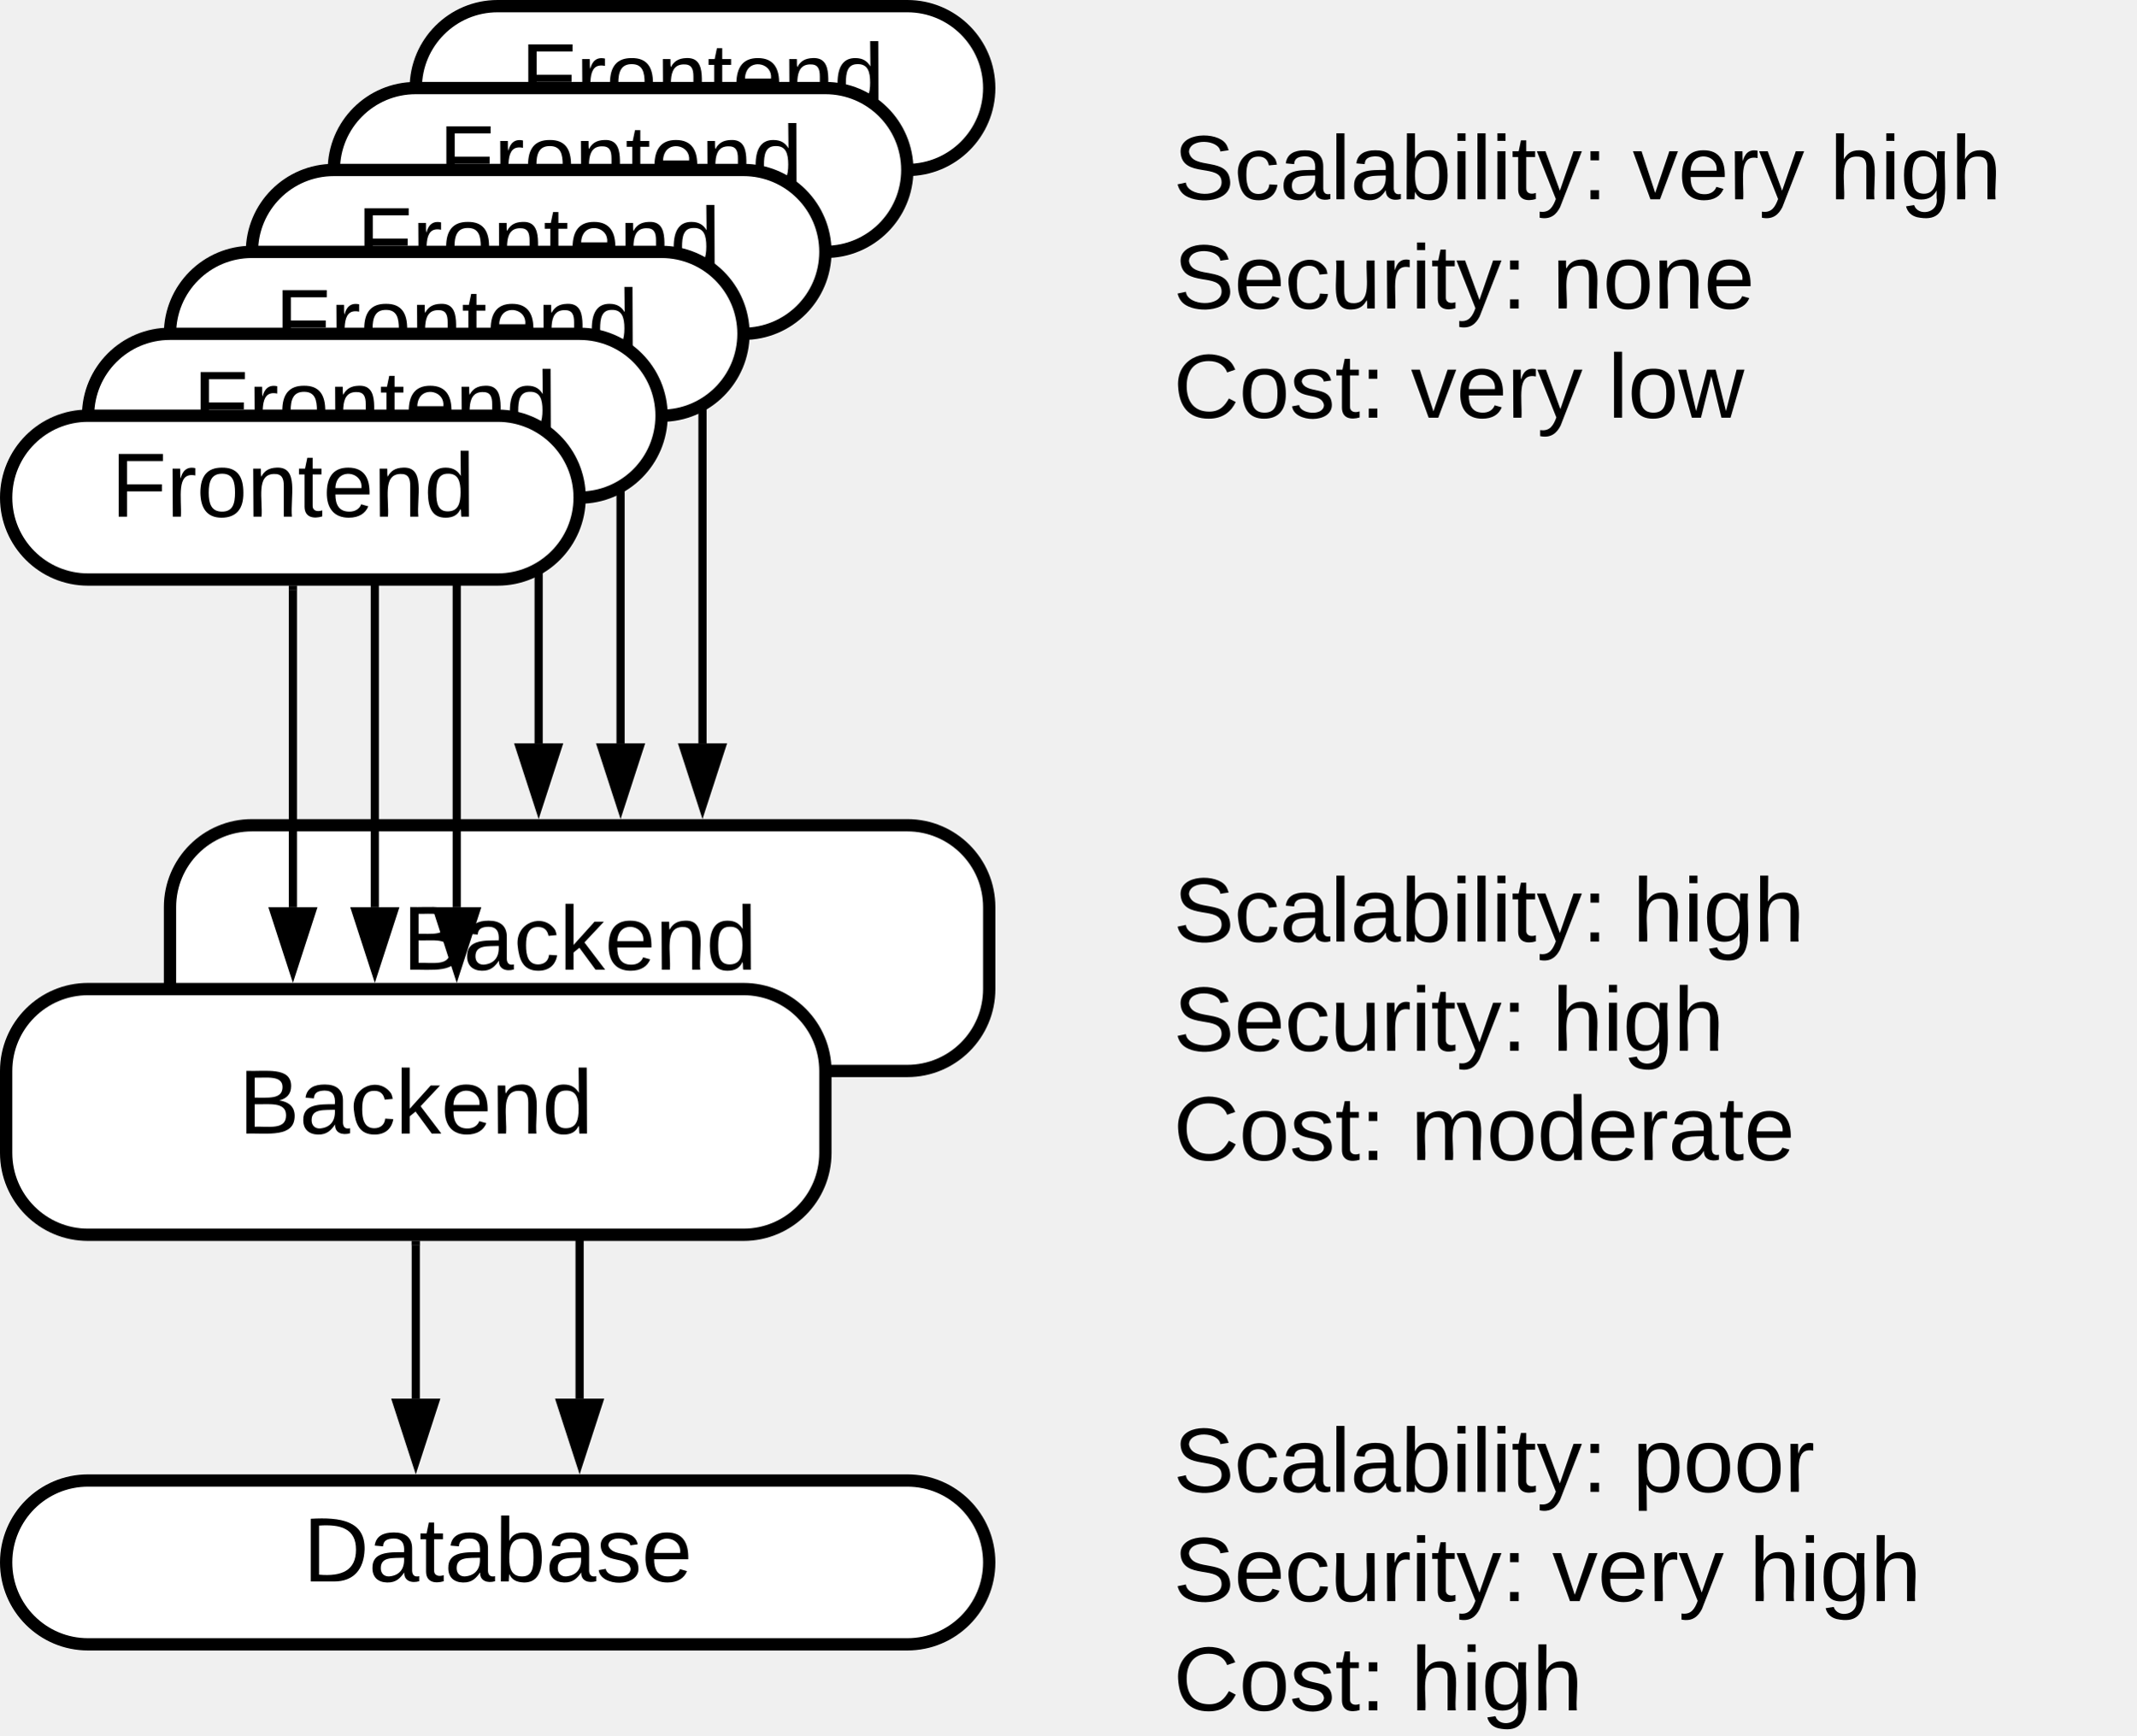
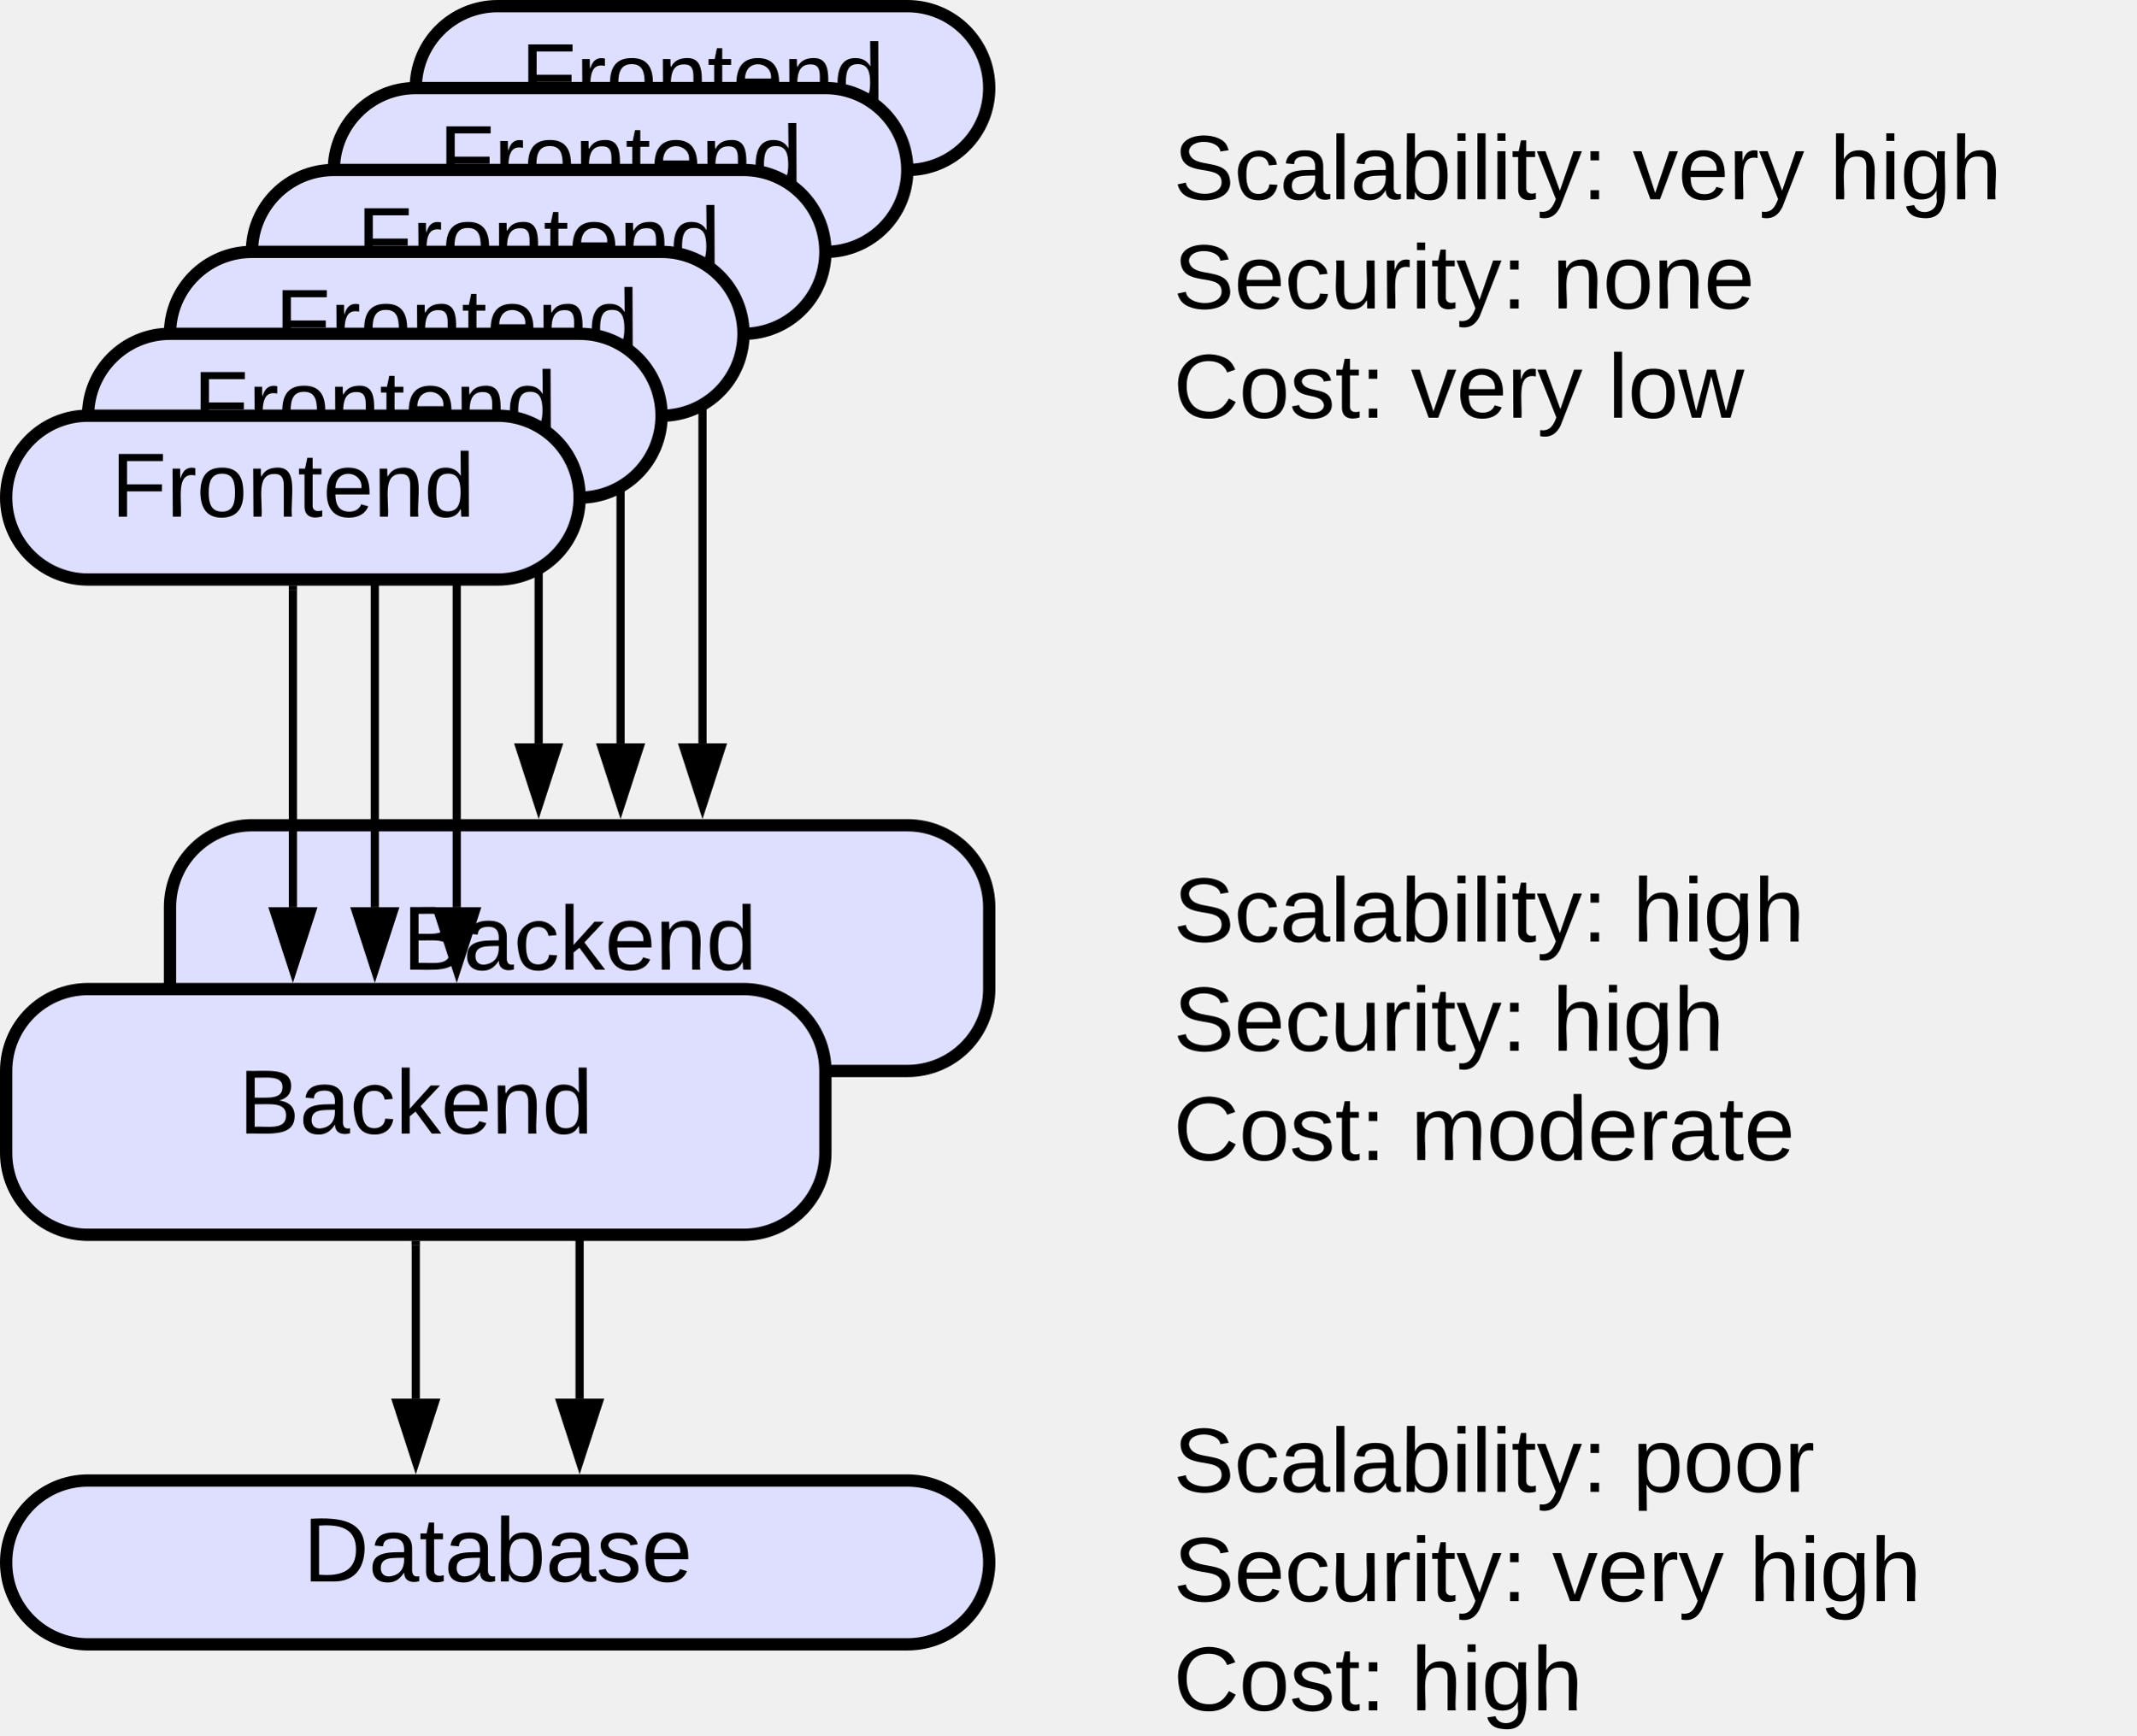
<svg xmlns="http://www.w3.org/2000/svg" xmlns:ns1="lucid" xmlns:xlink="http://www.w3.org/1999/xlink" width="521.5" height="423.83">
  <g transform="translate(-278.5 -418.5)" ns1:page-tab-id="0_0">
-     <path d="M320 640a20 20 0 0 1 20-20h160a20 20 0 0 1 20 20v20a20 20 0 0 1-20 20H340a20 20 0 0 1-20-20z" stroke="#000" stroke-width="3" fill="#fff" />
+     <path d="M320 640a20 20 0 0 1 20-20h160a20 20 0 0 1 20 20v20a20 20 0 0 1-20 20H340a20 20 0 0 1-20-20z" stroke="#000" stroke-width="3" fill="#dedeff" />
    <use xlink:href="#a" transform="matrix(1,0,0,1,325,625) translate(51.79012 30.27778)" />
    <path d="M350 640v-77.5" stroke="#000" stroke-width="2" fill="none" />
    <path d="M350 655.26L345.37 641h9.26z" stroke="#000" stroke-width="2" />
    <path d="M350.98 562.53h-1.96v-1.03h1.96z" stroke="#000" stroke-width=".05" />
    <path d="M370 640v-97.5" stroke="#000" stroke-width="2" fill="none" />
    <path d="M370 655.26L365.37 641h9.26z" stroke="#000" stroke-width="2" />
    <path d="M370.98 542.53h-1.96v-1.03h1.96z" stroke="#000" stroke-width=".05" />
    <path d="M390 640V522.5" stroke="#000" stroke-width="2" fill="none" />
    <path d="M390 655.26L385.37 641h9.26z" stroke="#000" stroke-width="2" />
    <path d="M390.98 522.53h-1.96v-1.03h1.96z" stroke="#000" stroke-width=".05" />
    <path d="M410 600v-97.5" stroke="#000" stroke-width="2" fill="none" />
    <path d="M410 615.26L405.37 601h9.26z" stroke="#000" stroke-width="2" />
    <path d="M410.98 502.53h-1.96v-1.03h1.96z" stroke="#000" stroke-width=".05" />
    <path d="M430 600V482.5" stroke="#000" stroke-width="2" fill="none" />
    <path d="M430 615.26L425.37 601h9.26z" stroke="#000" stroke-width="2" />
    <path d="M430.98 482.53h-1.96v-1.03h1.96z" stroke="#000" stroke-width=".05" />
    <path d="M450 600V462.5" stroke="#000" stroke-width="2" fill="none" />
    <path d="M450 615.26L445.37 601h9.26z" stroke="#000" stroke-width="2" />
    <path d="M450.98 462.53h-1.96v-1.03h1.96z" stroke="#000" stroke-width=".05" />
-     <path d="M280 800a20 20 0 0 1 20-20h200a20 20 0 0 1 20 20 20 20 0 0 1-20 20H300a20 20 0 0 1-20-20z" stroke="#000" stroke-width="3" fill="#fff" />
+     <path d="M280 800a20 20 0 0 1 20-20h200a20 20 0 0 1 20 20 20 20 0 0 1-20 20H300a20 20 0 0 1-20-20z" stroke="#000" stroke-width="3" fill="#dedeff" />
    <use xlink:href="#b" transform="matrix(1,0,0,1,285,785) translate(67.505 19.65278)" />
    <path d="M420 760v-77.5" stroke="#000" stroke-width="2" fill="none" />
    <path d="M420 775.26L415.37 761h9.26z" stroke="#000" stroke-width="2" />
    <path d="M420.98 682.53h-1.96v-1.03h1.96z" stroke="#000" stroke-width=".05" />
-     <path d="M280 680a20 20 0 0 1 20-20h160a20 20 0 0 1 20 20v20a20 20 0 0 1-20 20H300a20 20 0 0 1-20-20z" stroke="#000" stroke-width="3" fill="#fff" />
+     <path d="M280 680a20 20 0 0 1 20-20h160a20 20 0 0 1 20 20v20a20 20 0 0 1-20 20H300a20 20 0 0 1-20-20z" stroke="#000" stroke-width="3" fill="#dedeff" />
    <use xlink:href="#a" transform="matrix(1,0,0,1,285,665) translate(51.79012 30.27778)" />
    <path d="M380 760v-37.5" stroke="#000" stroke-width="2" fill="none" />
    <path d="M380 775.26L375.37 761h9.26z" stroke="#000" stroke-width="2" />
    <path d="M380.98 722.53h-1.96v-1.03h1.96z" stroke="#000" stroke-width=".05" />
-     <path d="M380 440a20 20 0 0 1 20-20h100a20 20 0 0 1 20 20 20 20 0 0 1-20 20H400a20 20 0 0 1-20-20z" stroke="#000" stroke-width="3" fill="#fff" />
+     <path d="M380 440a20 20 0 0 1 20-20h100a20 20 0 0 1 20 20 20 20 0 0 1-20 20H400a20 20 0 0 1-20-20z" stroke="#000" stroke-width="3" fill="#dedeff" />
    <use xlink:href="#c" transform="matrix(1,0,0,1,385,425) translate(20.62228 19.65278)" />
-     <path d="M360 460a20 20 0 0 1 20-20h100a20 20 0 0 1 20 20 20 20 0 0 1-20 20H380a20 20 0 0 1-20-20z" stroke="#000" stroke-width="3" fill="#fff" />
+     <path d="M360 460a20 20 0 0 1 20-20h100a20 20 0 0 1 20 20 20 20 0 0 1-20 20H380a20 20 0 0 1-20-20z" stroke="#000" stroke-width="3" fill="#dedeff" />
    <use xlink:href="#c" transform="matrix(1,0,0,1,365,445) translate(20.62228 19.65278)" />
-     <path d="M340 480a20 20 0 0 1 20-20h100a20 20 0 0 1 20 20 20 20 0 0 1-20 20H360a20 20 0 0 1-20-20z" stroke="#000" stroke-width="3" fill="#fff" />
+     <path d="M340 480a20 20 0 0 1 20-20h100a20 20 0 0 1 20 20 20 20 0 0 1-20 20H360a20 20 0 0 1-20-20z" stroke="#000" stroke-width="3" fill="#dedeff" />
    <use xlink:href="#c" transform="matrix(1,0,0,1,345,465) translate(20.62228 19.65278)" />
-     <path d="M320 500a20 20 0 0 1 20-20h100a20 20 0 0 1 20 20 20 20 0 0 1-20 20H340a20 20 0 0 1-20-20z" stroke="#000" stroke-width="3" fill="#fff" />
+     <path d="M320 500a20 20 0 0 1 20-20h100a20 20 0 0 1 20 20 20 20 0 0 1-20 20H340a20 20 0 0 1-20-20z" stroke="#000" stroke-width="3" fill="#dedeff" />
    <use xlink:href="#c" transform="matrix(1,0,0,1,325,485) translate(20.62228 19.65278)" />
-     <path d="M300 520a20 20 0 0 1 20-20h100a20 20 0 0 1 20 20 20 20 0 0 1-20 20H320a20 20 0 0 1-20-20z" stroke="#000" stroke-width="3" fill="#fff" />
+     <path d="M300 520a20 20 0 0 1 20-20h100a20 20 0 0 1 20 20 20 20 0 0 1-20 20H320a20 20 0 0 1-20-20z" stroke="#000" stroke-width="3" fill="#dedeff" />
    <use xlink:href="#c" transform="matrix(1,0,0,1,305,505) translate(20.62228 19.65278)" />
-     <path d="M280 540a20 20 0 0 1 20-20h100a20 20 0 0 1 20 20 20 20 0 0 1-20 20H300a20 20 0 0 1-20-20z" stroke="#000" stroke-width="3" fill="#fff" />
+     <path d="M280 540a20 20 0 0 1 20-20h100a20 20 0 0 1 20 20 20 20 0 0 1-20 20H300a20 20 0 0 1-20-20z" stroke="#000" stroke-width="3" fill="#dedeff" />
    <use xlink:href="#c" transform="matrix(1,0,0,1,285,525) translate(20.62228 19.65278)" />
    <path d="M560 426a6 6 0 0 1 6-6h228a6 6 0 0 1 6 6v128a6 6 0 0 1-6 6H566a6 6 0 0 1-6-6z" fill="#fff" fill-opacity="0" />
    <use xlink:href="#d" transform="matrix(1,0,0,1,565,425) translate(0 42.15278)" />
    <use xlink:href="#e" transform="matrix(1,0,0,1,565,425) translate(112.0988 42.15278)" />
    <use xlink:href="#f" transform="matrix(1,0,0,1,565,425) translate(160.1852 42.15278)" />
    <use xlink:href="#g" transform="matrix(1,0,0,1,565,425) translate(0 68.81944)" />
    <use xlink:href="#h" transform="matrix(1,0,0,1,565,425) translate(92.46914 68.81944)" />
    <use xlink:href="#i" transform="matrix(1,0,0,1,565,425) translate(0 95.48611)" />
    <use xlink:href="#e" transform="matrix(1,0,0,1,565,425) translate(57.96296 95.48611)" />
    <use xlink:href="#j" transform="matrix(1,0,0,1,565,425) translate(106.0494 95.48611)" />
    <path d="M560 626a6 6 0 0 1 6-6h228a6 6 0 0 1 6 6v88a6 6 0 0 1-6 6H566a6 6 0 0 1-6-6z" fill="#fff" fill-opacity="0" />
    <g>
-       <use xlink:href="#d" transform="matrix(1,0,0,1,565,625) translate(0 23.40278)" />
-       <use xlink:href="#f" transform="matrix(1,0,0,1,565,625) translate(112.0988 23.40278)" />
-       <use xlink:href="#g" transform="matrix(1,0,0,1,565,625) translate(0 50.06944)" />
-       <use xlink:href="#f" transform="matrix(1,0,0,1,565,625) translate(92.46914 50.06944)" />
-       <use xlink:href="#i" transform="matrix(1,0,0,1,565,625) translate(0 76.73611)" />
-       <use xlink:href="#k" transform="matrix(1,0,0,1,565,625) translate(57.96296 76.73611)" />
+       <use xlink:href="#k" transform="matrix(1,0,0,1,565,625) translate(0 23.40278)" />
+       <use xlink:href="#l" transform="matrix(1,0,0,1,565,625) translate(112.0988 23.40278)" />
+       <use xlink:href="#m" transform="matrix(1,0,0,1,565,625) translate(0 50.06944)" />
+       <use xlink:href="#l" transform="matrix(1,0,0,1,565,625) translate(92.46914 50.06944)" />
+       <use xlink:href="#n" transform="matrix(1,0,0,1,565,625) translate(0 76.73611)" />
+       <use xlink:href="#o" transform="matrix(1,0,0,1,565,625) translate(57.96296 76.73611)" />
    </g>
    <path d="M560 766a6 6 0 0 1 6-6h228a6 6 0 0 1 6 6v68a6 6 0 0 1-6 6H566a6 6 0 0 1-6-6z" fill="#fff" fill-opacity="0" />
    <g>
-       <use xlink:href="#d" transform="matrix(1,0,0,1,565,765) translate(0 17.77778)" />
-       <use xlink:href="#l" transform="matrix(1,0,0,1,565,765) translate(112.0988 17.77778)" />
-       <use xlink:href="#g" transform="matrix(1,0,0,1,565,765) translate(0 44.44444)" />
-       <use xlink:href="#e" transform="matrix(1,0,0,1,565,765) translate(92.46914 44.44444)" />
-       <use xlink:href="#f" transform="matrix(1,0,0,1,565,765) translate(140.5556 44.44444)" />
-       <use xlink:href="#i" transform="matrix(1,0,0,1,565,765) translate(0 71.11111)" />
-       <use xlink:href="#m" transform="matrix(1,0,0,1,565,765) translate(57.96296 71.11111)" />
+       <use xlink:href="#k" transform="matrix(1,0,0,1,565,765) translate(0 17.77778)" />
+       <use xlink:href="#p" transform="matrix(1,0,0,1,565,765) translate(112.0988 17.77778)" />
+       <use xlink:href="#m" transform="matrix(1,0,0,1,565,765) translate(0 44.44444)" />
+       <use xlink:href="#q" transform="matrix(1,0,0,1,565,765) translate(92.46914 44.44444)" />
+       <use xlink:href="#l" transform="matrix(1,0,0,1,565,765) translate(140.5556 44.44444)" />
+       <use xlink:href="#n" transform="matrix(1,0,0,1,565,765) translate(0 71.11111)" />
+       <use xlink:href="#r" transform="matrix(1,0,0,1,565,765) translate(57.96296 71.11111)" />
    </g>
    <defs>
-       <path d="M160-131c35 5 61 23 61 61C221 17 115-2 30 0v-248c76 3 177-17 177 60 0 33-19 50-47 57zm-97-11c50-1 110 9 110-42 0-47-63-36-110-37v79zm0 115c55-2 124 14 124-45 0-56-70-42-124-44v89" id="n" />
-       <path d="M141-36C126-15 110 5 73 4 37 3 15-17 15-53c-1-64 63-63 125-63 3-35-9-54-41-54-24 1-41 7-42 31l-33-3c5-37 33-52 76-52 45 0 72 20 72 64v82c-1 20 7 32 28 27v20c-31 9-61-2-59-35zM48-53c0 20 12 33 32 33 41-3 63-29 60-74-43 2-92-5-92 41" id="o" />
-       <path d="M96-169c-40 0-48 33-48 73s9 75 48 75c24 0 41-14 43-38l32 2c-6 37-31 61-74 61-59 0-76-41-82-99-10-93 101-131 147-64 4 7 5 14 7 22l-32 3c-4-21-16-35-41-35" id="p" />
-       <path d="M143 0L79-87 56-68V0H24v-261h32v163l83-92h37l-77 82L181 0h-38" id="q" />
-       <path d="M100-194c63 0 86 42 84 106H49c0 40 14 67 53 68 26 1 43-12 49-29l28 8c-11 28-37 45-77 45C44 4 14-33 15-96c1-61 26-98 85-98zm52 81c6-60-76-77-97-28-3 7-6 17-6 28h103" id="r" />
-       <path d="M117-194c89-4 53 116 60 194h-32v-121c0-31-8-49-39-48C34-167 62-67 57 0H25l-1-190h30c1 10-1 24 2 32 11-22 29-35 61-36" id="s" />
-       <path d="M85-194c31 0 48 13 60 33l-1-100h32l1 261h-30c-2-10 0-23-3-31C134-8 116 4 85 4 32 4 16-35 15-94c0-66 23-100 70-100zm9 24c-40 0-46 34-46 75 0 40 6 74 45 74 42 0 51-32 51-76 0-42-9-74-50-73" id="t" />
+       <path d="M160-131c35 5 61 23 61 61C221 17 115-2 30 0v-248c76 3 177-17 177 60 0 33-19 50-47 57zm-97-11c50-1 110 9 110-42 0-47-63-36-110-37v79zm0 115c55-2 124 14 124-45 0-56-70-42-124-44v89" id="s" />
+       <path d="M141-36C126-15 110 5 73 4 37 3 15-17 15-53c-1-64 63-63 125-63 3-35-9-54-41-54-24 1-41 7-42 31l-33-3c5-37 33-52 76-52 45 0 72 20 72 64v82c-1 20 7 32 28 27v20c-31 9-61-2-59-35zM48-53c0 20 12 33 32 33 41-3 63-29 60-74-43 2-92-5-92 41" id="t" />
+       <path d="M96-169c-40 0-48 33-48 73s9 75 48 75c24 0 41-14 43-38l32 2c-6 37-31 61-74 61-59 0-76-41-82-99-10-93 101-131 147-64 4 7 5 14 7 22l-32 3c-4-21-16-35-41-35" id="u" />
+       <path d="M143 0L79-87 56-68V0H24v-261h32v163l83-92h37l-77 82L181 0h-38" id="v" />
+       <path d="M100-194c63 0 86 42 84 106H49c0 40 14 67 53 68 26 1 43-12 49-29l28 8c-11 28-37 45-77 45C44 4 14-33 15-96c1-61 26-98 85-98zm52 81c6-60-76-77-97-28-3 7-6 17-6 28h103" id="w" />
+       <path d="M117-194c89-4 53 116 60 194h-32v-121c0-31-8-49-39-48C34-167 62-67 57 0H25l-1-190h30c1 10-1 24 2 32 11-22 29-35 61-36" id="x" />
+       <path d="M85-194c31 0 48 13 60 33l-1-100h32l1 261h-30c-2-10 0-23-3-31C134-8 116 4 85 4 32 4 16-35 15-94c0-66 23-100 70-100zm9 24c-40 0-46 34-46 75 0 40 6 74 45 74 42 0 51-32 51-76 0-42-9-74-50-73" id="y" />
      <g id="a">
-         <use transform="matrix(0.0617284,0,0,0.0617284,0,0)" xlink:href="#n" />
-         <use transform="matrix(0.0617284,0,0,0.0617284,14.81481,0)" xlink:href="#o" />
-         <use transform="matrix(0.0617284,0,0,0.0617284,27.16049,0)" xlink:href="#p" />
-         <use transform="matrix(0.0617284,0,0,0.0617284,38.2716,0)" xlink:href="#q" />
-         <use transform="matrix(0.0617284,0,0,0.0617284,49.38272,0)" xlink:href="#r" />
-         <use transform="matrix(0.0617284,0,0,0.0617284,61.7284,0)" xlink:href="#s" />
-         <use transform="matrix(0.0617284,0,0,0.0617284,74.07407,0)" xlink:href="#t" />
-       </g>
-       <path d="M30-248c118-7 216 8 213 122C240-48 200 0 122 0H30v-248zM63-27c89 8 146-16 146-99s-60-101-146-95v194" id="u" />
-       <path d="M59-47c-2 24 18 29 38 22v24C64 9 27 4 27-40v-127H5v-23h24l9-43h21v43h35v23H59v120" id="v" />
-       <path d="M115-194c53 0 69 39 70 98 0 66-23 100-70 100C84 3 66-7 56-30L54 0H23l1-261h32v101c10-23 28-34 59-34zm-8 174c40 0 45-34 45-75 0-40-5-75-45-74-42 0-51 32-51 76 0 43 10 73 51 73" id="w" />
-       <path d="M135-143c-3-34-86-38-87 0 15 53 115 12 119 90S17 21 10-45l28-5c4 36 97 45 98 0-10-56-113-15-118-90-4-57 82-63 122-42 12 7 21 19 24 35" id="x" />
+         <use transform="matrix(0.0617284,0,0,0.0617284,0,0)" xlink:href="#s" />
+         <use transform="matrix(0.0617284,0,0,0.0617284,14.81481,0)" xlink:href="#t" />
+         <use transform="matrix(0.0617284,0,0,0.0617284,27.16049,0)" xlink:href="#u" />
+         <use transform="matrix(0.0617284,0,0,0.0617284,38.2716,0)" xlink:href="#v" />
+         <use transform="matrix(0.0617284,0,0,0.0617284,49.38272,0)" xlink:href="#w" />
+         <use transform="matrix(0.0617284,0,0,0.0617284,61.7284,0)" xlink:href="#x" />
+         <use transform="matrix(0.0617284,0,0,0.0617284,74.07407,0)" xlink:href="#y" />
+       </g>
+       <path d="M30-248c118-7 216 8 213 122C240-48 200 0 122 0H30v-248zM63-27c89 8 146-16 146-99s-60-101-146-95v194" id="z" />
+       <path d="M59-47c-2 24 18 29 38 22v24C64 9 27 4 27-40v-127H5v-23h24l9-43h21v43h35v23H59v120" id="A" />
+       <path d="M115-194c53 0 69 39 70 98 0 66-23 100-70 100C84 3 66-7 56-30L54 0H23l1-261h32v101c10-23 28-34 59-34zm-8 174c40 0 45-34 45-75 0-40-5-75-45-74-42 0-51 32-51 76 0 43 10 73 51 73" id="B" />
+       <path d="M135-143c-3-34-86-38-87 0 15 53 115 12 119 90S17 21 10-45l28-5c4 36 97 45 98 0-10-56-113-15-118-90-4-57 82-63 122-42 12 7 21 19 24 35" id="C" />
      <g id="b">
-         <use transform="matrix(0.0617284,0,0,0.0617284,0,0)" xlink:href="#u" />
-         <use transform="matrix(0.0617284,0,0,0.0617284,15.98765,0)" xlink:href="#o" />
-         <use transform="matrix(0.0617284,0,0,0.0617284,28.33333,0)" xlink:href="#v" />
-         <use transform="matrix(0.0617284,0,0,0.0617284,34.50617,0)" xlink:href="#o" />
-         <use transform="matrix(0.0617284,0,0,0.0617284,46.85185,0)" xlink:href="#w" />
-         <use transform="matrix(0.0617284,0,0,0.0617284,59.19753,0)" xlink:href="#o" />
-         <use transform="matrix(0.0617284,0,0,0.0617284,71.54321,0)" xlink:href="#x" />
-         <use transform="matrix(0.0617284,0,0,0.0617284,82.65432,0)" xlink:href="#r" />
-       </g>
-       <path d="M63-220v92h138v28H63V0H30v-248h175v28H63" id="y" />
-       <path d="M114-163C36-179 61-72 57 0H25l-1-190h30c1 12-1 29 2 39 6-27 23-49 58-41v29" id="z" />
-       <path d="M100-194c62-1 85 37 85 99 1 63-27 99-86 99S16-35 15-95c0-66 28-99 85-99zM99-20c44 1 53-31 53-75 0-43-8-75-51-75s-53 32-53 75 10 74 51 75" id="A" />
+         <use transform="matrix(0.0617284,0,0,0.0617284,0,0)" xlink:href="#z" />
+         <use transform="matrix(0.0617284,0,0,0.0617284,15.98765,0)" xlink:href="#t" />
+         <use transform="matrix(0.0617284,0,0,0.0617284,28.33333,0)" xlink:href="#A" />
+         <use transform="matrix(0.0617284,0,0,0.0617284,34.50617,0)" xlink:href="#t" />
+         <use transform="matrix(0.0617284,0,0,0.0617284,46.85185,0)" xlink:href="#B" />
+         <use transform="matrix(0.0617284,0,0,0.0617284,59.19753,0)" xlink:href="#t" />
+         <use transform="matrix(0.0617284,0,0,0.0617284,71.54321,0)" xlink:href="#C" />
+         <use transform="matrix(0.0617284,0,0,0.0617284,82.65432,0)" xlink:href="#w" />
+       </g>
+       <path d="M63-220v92h138v28H63V0H30v-248h175v28H63" id="D" />
+       <path d="M114-163C36-179 61-72 57 0H25l-1-190h30c1 12-1 29 2 39 6-27 23-49 58-41v29" id="E" />
+       <path d="M100-194c62-1 85 37 85 99 1 63-27 99-86 99S16-35 15-95c0-66 28-99 85-99zM99-20c44 1 53-31 53-75 0-43-8-75-51-75s-53 32-53 75 10 74 51 75" id="F" />
      <g id="c">
-         <use transform="matrix(0.0617284,0,0,0.0617284,0,0)" xlink:href="#y" />
-         <use transform="matrix(0.0617284,0,0,0.0617284,13.51852,0)" xlink:href="#z" />
-         <use transform="matrix(0.0617284,0,0,0.0617284,20.8642,0)" xlink:href="#A" />
-         <use transform="matrix(0.0617284,0,0,0.0617284,33.20988,0)" xlink:href="#s" />
-         <use transform="matrix(0.0617284,0,0,0.0617284,45.55556,0)" xlink:href="#v" />
-         <use transform="matrix(0.0617284,0,0,0.0617284,51.7284,0)" xlink:href="#r" />
-         <use transform="matrix(0.0617284,0,0,0.0617284,64.07407,0)" xlink:href="#s" />
-         <use transform="matrix(0.0617284,0,0,0.0617284,76.41975,0)" xlink:href="#t" />
-       </g>
-       <path d="M185-189c-5-48-123-54-124 2 14 75 158 14 163 119 3 78-121 87-175 55-17-10-28-26-33-46l33-7c5 56 141 63 141-1 0-78-155-14-162-118-5-82 145-84 179-34 5 7 8 16 11 25" id="B" />
-       <path d="M24 0v-261h32V0H24" id="C" />
-       <path d="M24-231v-30h32v30H24zM24 0v-190h32V0H24" id="D" />
-       <path d="M179-190L93 31C79 59 56 82 12 73V49c39 6 53-20 64-50L1-190h34L92-34l54-156h33" id="E" />
-       <path d="M33-154v-36h34v36H33zM33 0v-36h34V0H33" id="F" />
+         <use transform="matrix(0.0617284,0,0,0.0617284,0,0)" xlink:href="#D" />
+         <use transform="matrix(0.0617284,0,0,0.0617284,13.51852,0)" xlink:href="#E" />
+         <use transform="matrix(0.0617284,0,0,0.0617284,20.8642,0)" xlink:href="#F" />
+         <use transform="matrix(0.0617284,0,0,0.0617284,33.20988,0)" xlink:href="#x" />
+         <use transform="matrix(0.0617284,0,0,0.0617284,45.55556,0)" xlink:href="#A" />
+         <use transform="matrix(0.0617284,0,0,0.0617284,51.7284,0)" xlink:href="#w" />
+         <use transform="matrix(0.0617284,0,0,0.0617284,64.07407,0)" xlink:href="#x" />
+         <use transform="matrix(0.0617284,0,0,0.0617284,76.41975,0)" xlink:href="#y" />
+       </g>
+       <path d="M185-189c-5-48-123-54-124 2 14 75 158 14 163 119 3 78-121 87-175 55-17-10-28-26-33-46l33-7c5 56 141 63 141-1 0-78-155-14-162-118-5-82 145-84 179-34 5 7 8 16 11 25" id="G" />
+       <path d="M24 0v-261h32V0H24" id="H" />
+       <path d="M24-231v-30h32v30H24zM24 0v-190h32V0H24" id="I" />
+       <path d="M179-190L93 31C79 59 56 82 12 73V49c39 6 53-20 64-50L1-190h34L92-34l54-156h33" id="J" />
+       <path d="M33-154v-36h34v36H33zM33 0v-36h34V0H33" id="K" />
      <g id="d">
-         <use transform="matrix(0.0617284,0,0,0.0617284,0,0)" xlink:href="#B" />
-         <use transform="matrix(0.0617284,0,0,0.0617284,14.81481,0)" xlink:href="#p" />
-         <use transform="matrix(0.0617284,0,0,0.0617284,25.92593,0)" xlink:href="#o" />
-         <use transform="matrix(0.0617284,0,0,0.0617284,38.2716,0)" xlink:href="#C" />
-         <use transform="matrix(0.0617284,0,0,0.0617284,43.14815,0)" xlink:href="#o" />
-         <use transform="matrix(0.0617284,0,0,0.0617284,55.49383,0)" xlink:href="#w" />
-         <use transform="matrix(0.0617284,0,0,0.0617284,67.83951,0)" xlink:href="#D" />
-         <use transform="matrix(0.0617284,0,0,0.0617284,72.71605,0)" xlink:href="#C" />
-         <use transform="matrix(0.0617284,0,0,0.0617284,77.59259,0)" xlink:href="#D" />
-         <use transform="matrix(0.0617284,0,0,0.0617284,82.46914,0)" xlink:href="#v" />
-         <use transform="matrix(0.0617284,0,0,0.0617284,88.64198,0)" xlink:href="#E" />
-         <use transform="matrix(0.0617284,0,0,0.0617284,99.75309,0)" xlink:href="#F" />
-       </g>
-       <path d="M108 0H70L1-190h34L89-25l56-165h34" id="G" />
+         <use transform="matrix(0.0617284,0,0,0.0617284,0,0)" xlink:href="#G" />
+         <use transform="matrix(0.0617284,0,0,0.0617284,14.81481,0)" xlink:href="#u" />
+         <use transform="matrix(0.0617284,0,0,0.0617284,25.92593,0)" xlink:href="#t" />
+         <use transform="matrix(0.0617284,0,0,0.0617284,38.2716,0)" xlink:href="#H" />
+         <use transform="matrix(0.0617284,0,0,0.0617284,43.14815,0)" xlink:href="#t" />
+         <use transform="matrix(0.0617284,0,0,0.0617284,55.49383,0)" xlink:href="#B" />
+         <use transform="matrix(0.0617284,0,0,0.0617284,67.83951,0)" xlink:href="#I" />
+         <use transform="matrix(0.0617284,0,0,0.0617284,72.71605,0)" xlink:href="#H" />
+         <use transform="matrix(0.0617284,0,0,0.0617284,77.59259,0)" xlink:href="#I" />
+         <use transform="matrix(0.0617284,0,0,0.0617284,82.46914,0)" xlink:href="#A" />
+         <use transform="matrix(0.0617284,0,0,0.0617284,88.64198,0)" xlink:href="#J" />
+         <use transform="matrix(0.0617284,0,0,0.0617284,99.75309,0)" xlink:href="#K" />
+       </g>
+       <path d="M108 0H70L1-190h34L89-25l56-165h34" id="L" />
      <g id="e">
-         <use transform="matrix(0.0617284,0,0,0.0617284,0,0)" xlink:href="#G" />
-         <use transform="matrix(0.0617284,0,0,0.0617284,11.11111,0)" xlink:href="#r" />
-         <use transform="matrix(0.0617284,0,0,0.0617284,23.45679,0)" xlink:href="#z" />
-         <use transform="matrix(0.0617284,0,0,0.0617284,30.80247,0)" xlink:href="#E" />
-       </g>
-       <path d="M106-169C34-169 62-67 57 0H25v-261h32l-1 103c12-21 28-36 61-36 89 0 53 116 60 194h-32v-121c2-32-8-49-39-48" id="H" />
-       <path d="M177-190C167-65 218 103 67 71c-23-6-38-20-44-43l32-5c15 47 100 32 89-28v-30C133-14 115 1 83 1 29 1 15-40 15-95c0-56 16-97 71-98 29-1 48 16 59 35 1-10 0-23 2-32h30zM94-22c36 0 50-32 50-73 0-42-14-75-50-75-39 0-46 34-46 75s6 73 46 73" id="I" />
+         <use transform="matrix(0.0617284,0,0,0.0617284,0,0)" xlink:href="#L" />
+         <use transform="matrix(0.0617284,0,0,0.0617284,11.11111,0)" xlink:href="#w" />
+         <use transform="matrix(0.0617284,0,0,0.0617284,23.45679,0)" xlink:href="#E" />
+         <use transform="matrix(0.0617284,0,0,0.0617284,30.80247,0)" xlink:href="#J" />
+       </g>
+       <path d="M106-169C34-169 62-67 57 0H25v-261h32l-1 103c12-21 28-36 61-36 89 0 53 116 60 194h-32v-121c2-32-8-49-39-48" id="M" />
+       <path d="M177-190C167-65 218 103 67 71c-23-6-38-20-44-43l32-5c15 47 100 32 89-28v-30C133-14 115 1 83 1 29 1 15-40 15-95c0-56 16-97 71-98 29-1 48 16 59 35 1-10 0-23 2-32h30zM94-22c36 0 50-32 50-73 0-42-14-75-50-75-39 0-46 34-46 75s6 73 46 73" id="N" />
      <g id="f">
+         <use transform="matrix(0.0617284,0,0,0.0617284,0,0)" xlink:href="#M" />
+         <use transform="matrix(0.0617284,0,0,0.0617284,12.34568,0)" xlink:href="#I" />
+         <use transform="matrix(0.0617284,0,0,0.0617284,17.22222,0)" xlink:href="#N" />
+         <use transform="matrix(0.0617284,0,0,0.0617284,29.5679,0)" xlink:href="#M" />
+       </g>
+       <path d="M84 4C-5 8 30-112 23-190h32v120c0 31 7 50 39 49 72-2 45-101 50-169h31l1 190h-30c-1-10 1-25-2-33-11 22-28 36-60 37" id="O" />
+       <g id="g">
+         <use transform="matrix(0.0617284,0,0,0.0617284,0,0)" xlink:href="#G" />
+         <use transform="matrix(0.0617284,0,0,0.0617284,14.81481,0)" xlink:href="#w" />
+         <use transform="matrix(0.0617284,0,0,0.0617284,27.16049,0)" xlink:href="#u" />
+         <use transform="matrix(0.0617284,0,0,0.0617284,38.2716,0)" xlink:href="#O" />
+         <use transform="matrix(0.0617284,0,0,0.0617284,50.61728,0)" xlink:href="#E" />
+         <use transform="matrix(0.0617284,0,0,0.0617284,57.96296,0)" xlink:href="#I" />
+         <use transform="matrix(0.0617284,0,0,0.0617284,62.83951,0)" xlink:href="#A" />
+         <use transform="matrix(0.0617284,0,0,0.0617284,69.01235,0)" xlink:href="#J" />
+         <use transform="matrix(0.0617284,0,0,0.0617284,80.12346,0)" xlink:href="#K" />
+       </g>
+       <g id="h">
+         <use transform="matrix(0.0617284,0,0,0.0617284,0,0)" xlink:href="#x" />
+         <use transform="matrix(0.0617284,0,0,0.0617284,12.34568,0)" xlink:href="#F" />
+         <use transform="matrix(0.0617284,0,0,0.0617284,24.69136,0)" xlink:href="#x" />
+         <use transform="matrix(0.0617284,0,0,0.0617284,37.03704,0)" xlink:href="#w" />
+       </g>
+       <path d="M212-179c-10-28-35-45-73-45-59 0-87 40-87 99 0 60 29 101 89 101 43 0 62-24 78-52l27 14C228-24 195 4 139 4 59 4 22-46 18-125c-6-104 99-153 187-111 19 9 31 26 39 46" id="P" />
+       <g id="i">
+         <use transform="matrix(0.0617284,0,0,0.0617284,0,0)" xlink:href="#P" />
+         <use transform="matrix(0.0617284,0,0,0.0617284,15.98765,0)" xlink:href="#F" />
+         <use transform="matrix(0.0617284,0,0,0.0617284,28.33333,0)" xlink:href="#C" />
+         <use transform="matrix(0.0617284,0,0,0.0617284,39.44444,0)" xlink:href="#A" />
+         <use transform="matrix(0.0617284,0,0,0.0617284,45.61728,0)" xlink:href="#K" />
+       </g>
+       <path d="M206 0h-36l-40-164L89 0H53L-1-190h32L70-26l43-164h34l41 164 42-164h31" id="Q" />
+       <g id="j">
        <use transform="matrix(0.0617284,0,0,0.0617284,0,0)" xlink:href="#H" />
-         <use transform="matrix(0.0617284,0,0,0.0617284,12.34568,0)" xlink:href="#D" />
-         <use transform="matrix(0.0617284,0,0,0.0617284,17.22222,0)" xlink:href="#I" />
-         <use transform="matrix(0.0617284,0,0,0.0617284,29.5679,0)" xlink:href="#H" />
-       </g>
-       <path d="M84 4C-5 8 30-112 23-190h32v120c0 31 7 50 39 49 72-2 45-101 50-169h31l1 190h-30c-1-10 1-25-2-33-11 22-28 36-60 37" id="J" />
-       <g id="g">
-         <use transform="matrix(0.0617284,0,0,0.0617284,0,0)" xlink:href="#B" />
-         <use transform="matrix(0.0617284,0,0,0.0617284,14.81481,0)" xlink:href="#r" />
-         <use transform="matrix(0.0617284,0,0,0.0617284,27.16049,0)" xlink:href="#p" />
-         <use transform="matrix(0.0617284,0,0,0.0617284,38.2716,0)" xlink:href="#J" />
-         <use transform="matrix(0.0617284,0,0,0.0617284,50.61728,0)" xlink:href="#z" />
-         <use transform="matrix(0.0617284,0,0,0.0617284,57.96296,0)" xlink:href="#D" />
-         <use transform="matrix(0.0617284,0,0,0.0617284,62.83951,0)" xlink:href="#v" />
-         <use transform="matrix(0.0617284,0,0,0.0617284,69.01235,0)" xlink:href="#E" />
-         <use transform="matrix(0.0617284,0,0,0.0617284,80.12346,0)" xlink:href="#F" />
-       </g>
-       <g id="h">
-         <use transform="matrix(0.0617284,0,0,0.0617284,0,0)" xlink:href="#s" />
-         <use transform="matrix(0.0617284,0,0,0.0617284,12.34568,0)" xlink:href="#A" />
-         <use transform="matrix(0.0617284,0,0,0.0617284,24.69136,0)" xlink:href="#s" />
-         <use transform="matrix(0.0617284,0,0,0.0617284,37.03704,0)" xlink:href="#r" />
-       </g>
-       <path d="M212-179c-10-28-35-45-73-45-59 0-87 40-87 99 0 60 29 101 89 101 43 0 62-24 78-52l27 14C228-24 195 4 139 4 59 4 22-46 18-125c-6-104 99-153 187-111 19 9 31 26 39 46" id="K" />
-       <g id="i">
-         <use transform="matrix(0.0617284,0,0,0.0617284,0,0)" xlink:href="#K" />
-         <use transform="matrix(0.0617284,0,0,0.0617284,15.98765,0)" xlink:href="#A" />
-         <use transform="matrix(0.0617284,0,0,0.0617284,28.33333,0)" xlink:href="#x" />
-         <use transform="matrix(0.0617284,0,0,0.0617284,39.44444,0)" xlink:href="#v" />
-         <use transform="matrix(0.0617284,0,0,0.0617284,45.61728,0)" xlink:href="#F" />
-       </g>
-       <path d="M206 0h-36l-40-164L89 0H53L-1-190h32L70-26l43-164h34l41 164 42-164h31" id="L" />
-       <g id="j">
-         <use transform="matrix(0.0617284,0,0,0.0617284,0,0)" xlink:href="#C" />
-         <use transform="matrix(0.0617284,0,0,0.0617284,4.876543,0)" xlink:href="#A" />
-         <use transform="matrix(0.0617284,0,0,0.0617284,17.22222,0)" xlink:href="#L" />
-       </g>
-       <path d="M210-169c-67 3-38 105-44 169h-31v-121c0-29-5-50-35-48C34-165 62-65 56 0H25l-1-190h30c1 10-1 24 2 32 10-44 99-50 107 0 11-21 27-35 58-36 85-2 47 119 55 194h-31v-121c0-29-5-49-35-48" id="M" />
+         <use transform="matrix(0.0617284,0,0,0.0617284,4.876543,0)" xlink:href="#F" />
+         <use transform="matrix(0.0617284,0,0,0.0617284,17.22222,0)" xlink:href="#Q" />
+       </g>
      <g id="k">
+         <use transform="matrix(0.0617284,0,0,0.0617284,0,0)" xlink:href="#G" />
+         <use transform="matrix(0.0617284,0,0,0.0617284,14.81481,0)" xlink:href="#u" />
+         <use transform="matrix(0.0617284,0,0,0.0617284,25.92593,0)" xlink:href="#t" />
+         <use transform="matrix(0.0617284,0,0,0.0617284,38.2716,0)" xlink:href="#H" />
+         <use transform="matrix(0.0617284,0,0,0.0617284,43.14815,0)" xlink:href="#t" />
+         <use transform="matrix(0.0617284,0,0,0.0617284,55.49383,0)" xlink:href="#B" />
+         <use transform="matrix(0.0617284,0,0,0.0617284,67.83951,0)" xlink:href="#I" />
+         <use transform="matrix(0.0617284,0,0,0.0617284,72.71605,0)" xlink:href="#H" />
+         <use transform="matrix(0.0617284,0,0,0.0617284,77.59259,0)" xlink:href="#I" />
+         <use transform="matrix(0.0617284,0,0,0.0617284,82.46914,0)" xlink:href="#A" />
+         <use transform="matrix(0.0617284,0,0,0.0617284,88.64198,0)" xlink:href="#J" />
+         <use transform="matrix(0.0617284,0,0,0.0617284,99.75309,0)" xlink:href="#K" />
+       </g>
+       <g id="l">
        <use transform="matrix(0.0617284,0,0,0.0617284,0,0)" xlink:href="#M" />
-         <use transform="matrix(0.0617284,0,0,0.0617284,18.45679,0)" xlink:href="#A" />
-         <use transform="matrix(0.0617284,0,0,0.0617284,30.80247,0)" xlink:href="#t" />
-         <use transform="matrix(0.0617284,0,0,0.0617284,43.14815,0)" xlink:href="#r" />
-         <use transform="matrix(0.0617284,0,0,0.0617284,55.49383,0)" xlink:href="#z" />
-         <use transform="matrix(0.0617284,0,0,0.0617284,62.83951,0)" xlink:href="#o" />
-         <use transform="matrix(0.0617284,0,0,0.0617284,75.18519,0)" xlink:href="#v" />
-         <use transform="matrix(0.0617284,0,0,0.0617284,81.35802,0)" xlink:href="#r" />
-       </g>
-       <path d="M115-194c55 1 70 41 70 98S169 2 115 4C84 4 66-9 55-30l1 105H24l-1-265h31l2 30c10-21 28-34 59-34zm-8 174c40 0 45-34 45-75s-6-73-45-74c-42 0-51 32-51 76 0 43 10 73 51 73" id="N" />
-       <g id="l">
-         <use transform="matrix(0.0617284,0,0,0.0617284,0,0)" xlink:href="#N" />
-         <use transform="matrix(0.0617284,0,0,0.0617284,12.34568,0)" xlink:href="#A" />
-         <use transform="matrix(0.0617284,0,0,0.0617284,24.69136,0)" xlink:href="#A" />
-         <use transform="matrix(0.0617284,0,0,0.0617284,37.03704,0)" xlink:href="#z" />
+         <use transform="matrix(0.0617284,0,0,0.0617284,12.34568,0)" xlink:href="#I" />
+         <use transform="matrix(0.0617284,0,0,0.0617284,17.22222,0)" xlink:href="#N" />
+         <use transform="matrix(0.0617284,0,0,0.0617284,29.5679,0)" xlink:href="#M" />
      </g>
      <g id="m">
-         <use transform="matrix(0.0617284,0,0,0.0617284,0,0)" xlink:href="#H" />
-         <use transform="matrix(0.0617284,0,0,0.0617284,12.34568,0)" xlink:href="#D" />
-         <use transform="matrix(0.0617284,0,0,0.0617284,17.22222,0)" xlink:href="#I" />
-         <use transform="matrix(0.0617284,0,0,0.0617284,29.5679,0)" xlink:href="#H" />
+         <use transform="matrix(0.0617284,0,0,0.0617284,0,0)" xlink:href="#G" />
+         <use transform="matrix(0.0617284,0,0,0.0617284,14.81481,0)" xlink:href="#w" />
+         <use transform="matrix(0.0617284,0,0,0.0617284,27.16049,0)" xlink:href="#u" />
+         <use transform="matrix(0.0617284,0,0,0.0617284,38.2716,0)" xlink:href="#O" />
+         <use transform="matrix(0.0617284,0,0,0.0617284,50.61728,0)" xlink:href="#E" />
+         <use transform="matrix(0.0617284,0,0,0.0617284,57.96296,0)" xlink:href="#I" />
+         <use transform="matrix(0.0617284,0,0,0.0617284,62.83951,0)" xlink:href="#A" />
+         <use transform="matrix(0.0617284,0,0,0.0617284,69.01235,0)" xlink:href="#J" />
+         <use transform="matrix(0.0617284,0,0,0.0617284,80.12346,0)" xlink:href="#K" />
+       </g>
+       <g id="n">
+         <use transform="matrix(0.0617284,0,0,0.0617284,0,0)" xlink:href="#P" />
+         <use transform="matrix(0.0617284,0,0,0.0617284,15.98765,0)" xlink:href="#F" />
+         <use transform="matrix(0.0617284,0,0,0.0617284,28.33333,0)" xlink:href="#C" />
+         <use transform="matrix(0.0617284,0,0,0.0617284,39.44444,0)" xlink:href="#A" />
+         <use transform="matrix(0.0617284,0,0,0.0617284,45.61728,0)" xlink:href="#K" />
+       </g>
+       <path d="M210-169c-67 3-38 105-44 169h-31v-121c0-29-5-50-35-48C34-165 62-65 56 0H25l-1-190h30c1 10-1 24 2 32 10-44 99-50 107 0 11-21 27-35 58-36 85-2 47 119 55 194h-31v-121c0-29-5-49-35-48" id="R" />
+       <g id="o">
+         <use transform="matrix(0.0617284,0,0,0.0617284,0,0)" xlink:href="#R" />
+         <use transform="matrix(0.0617284,0,0,0.0617284,18.45679,0)" xlink:href="#F" />
+         <use transform="matrix(0.0617284,0,0,0.0617284,30.80247,0)" xlink:href="#y" />
+         <use transform="matrix(0.0617284,0,0,0.0617284,43.14815,0)" xlink:href="#w" />
+         <use transform="matrix(0.0617284,0,0,0.0617284,55.49383,0)" xlink:href="#E" />
+         <use transform="matrix(0.0617284,0,0,0.0617284,62.83951,0)" xlink:href="#t" />
+         <use transform="matrix(0.0617284,0,0,0.0617284,75.18519,0)" xlink:href="#A" />
+         <use transform="matrix(0.0617284,0,0,0.0617284,81.35802,0)" xlink:href="#w" />
+       </g>
+       <path d="M115-194c55 1 70 41 70 98S169 2 115 4C84 4 66-9 55-30l1 105H24l-1-265h31l2 30c10-21 28-34 59-34zm-8 174c40 0 45-34 45-75s-6-73-45-74c-42 0-51 32-51 76 0 43 10 73 51 73" id="S" />
+       <g id="p">
+         <use transform="matrix(0.0617284,0,0,0.0617284,0,0)" xlink:href="#S" />
+         <use transform="matrix(0.0617284,0,0,0.0617284,12.34568,0)" xlink:href="#F" />
+         <use transform="matrix(0.0617284,0,0,0.0617284,24.69136,0)" xlink:href="#F" />
+         <use transform="matrix(0.0617284,0,0,0.0617284,37.03704,0)" xlink:href="#E" />
+       </g>
+       <g id="q">
+         <use transform="matrix(0.0617284,0,0,0.0617284,0,0)" xlink:href="#L" />
+         <use transform="matrix(0.0617284,0,0,0.0617284,11.11111,0)" xlink:href="#w" />
+         <use transform="matrix(0.0617284,0,0,0.0617284,23.45679,0)" xlink:href="#E" />
+         <use transform="matrix(0.0617284,0,0,0.0617284,30.80247,0)" xlink:href="#J" />
+       </g>
+       <g id="r">
+         <use transform="matrix(0.0617284,0,0,0.0617284,0,0)" xlink:href="#M" />
+         <use transform="matrix(0.0617284,0,0,0.0617284,12.34568,0)" xlink:href="#I" />
+         <use transform="matrix(0.0617284,0,0,0.0617284,17.22222,0)" xlink:href="#N" />
+         <use transform="matrix(0.0617284,0,0,0.0617284,29.5679,0)" xlink:href="#M" />
      </g>
    </defs>
  </g>
</svg>
